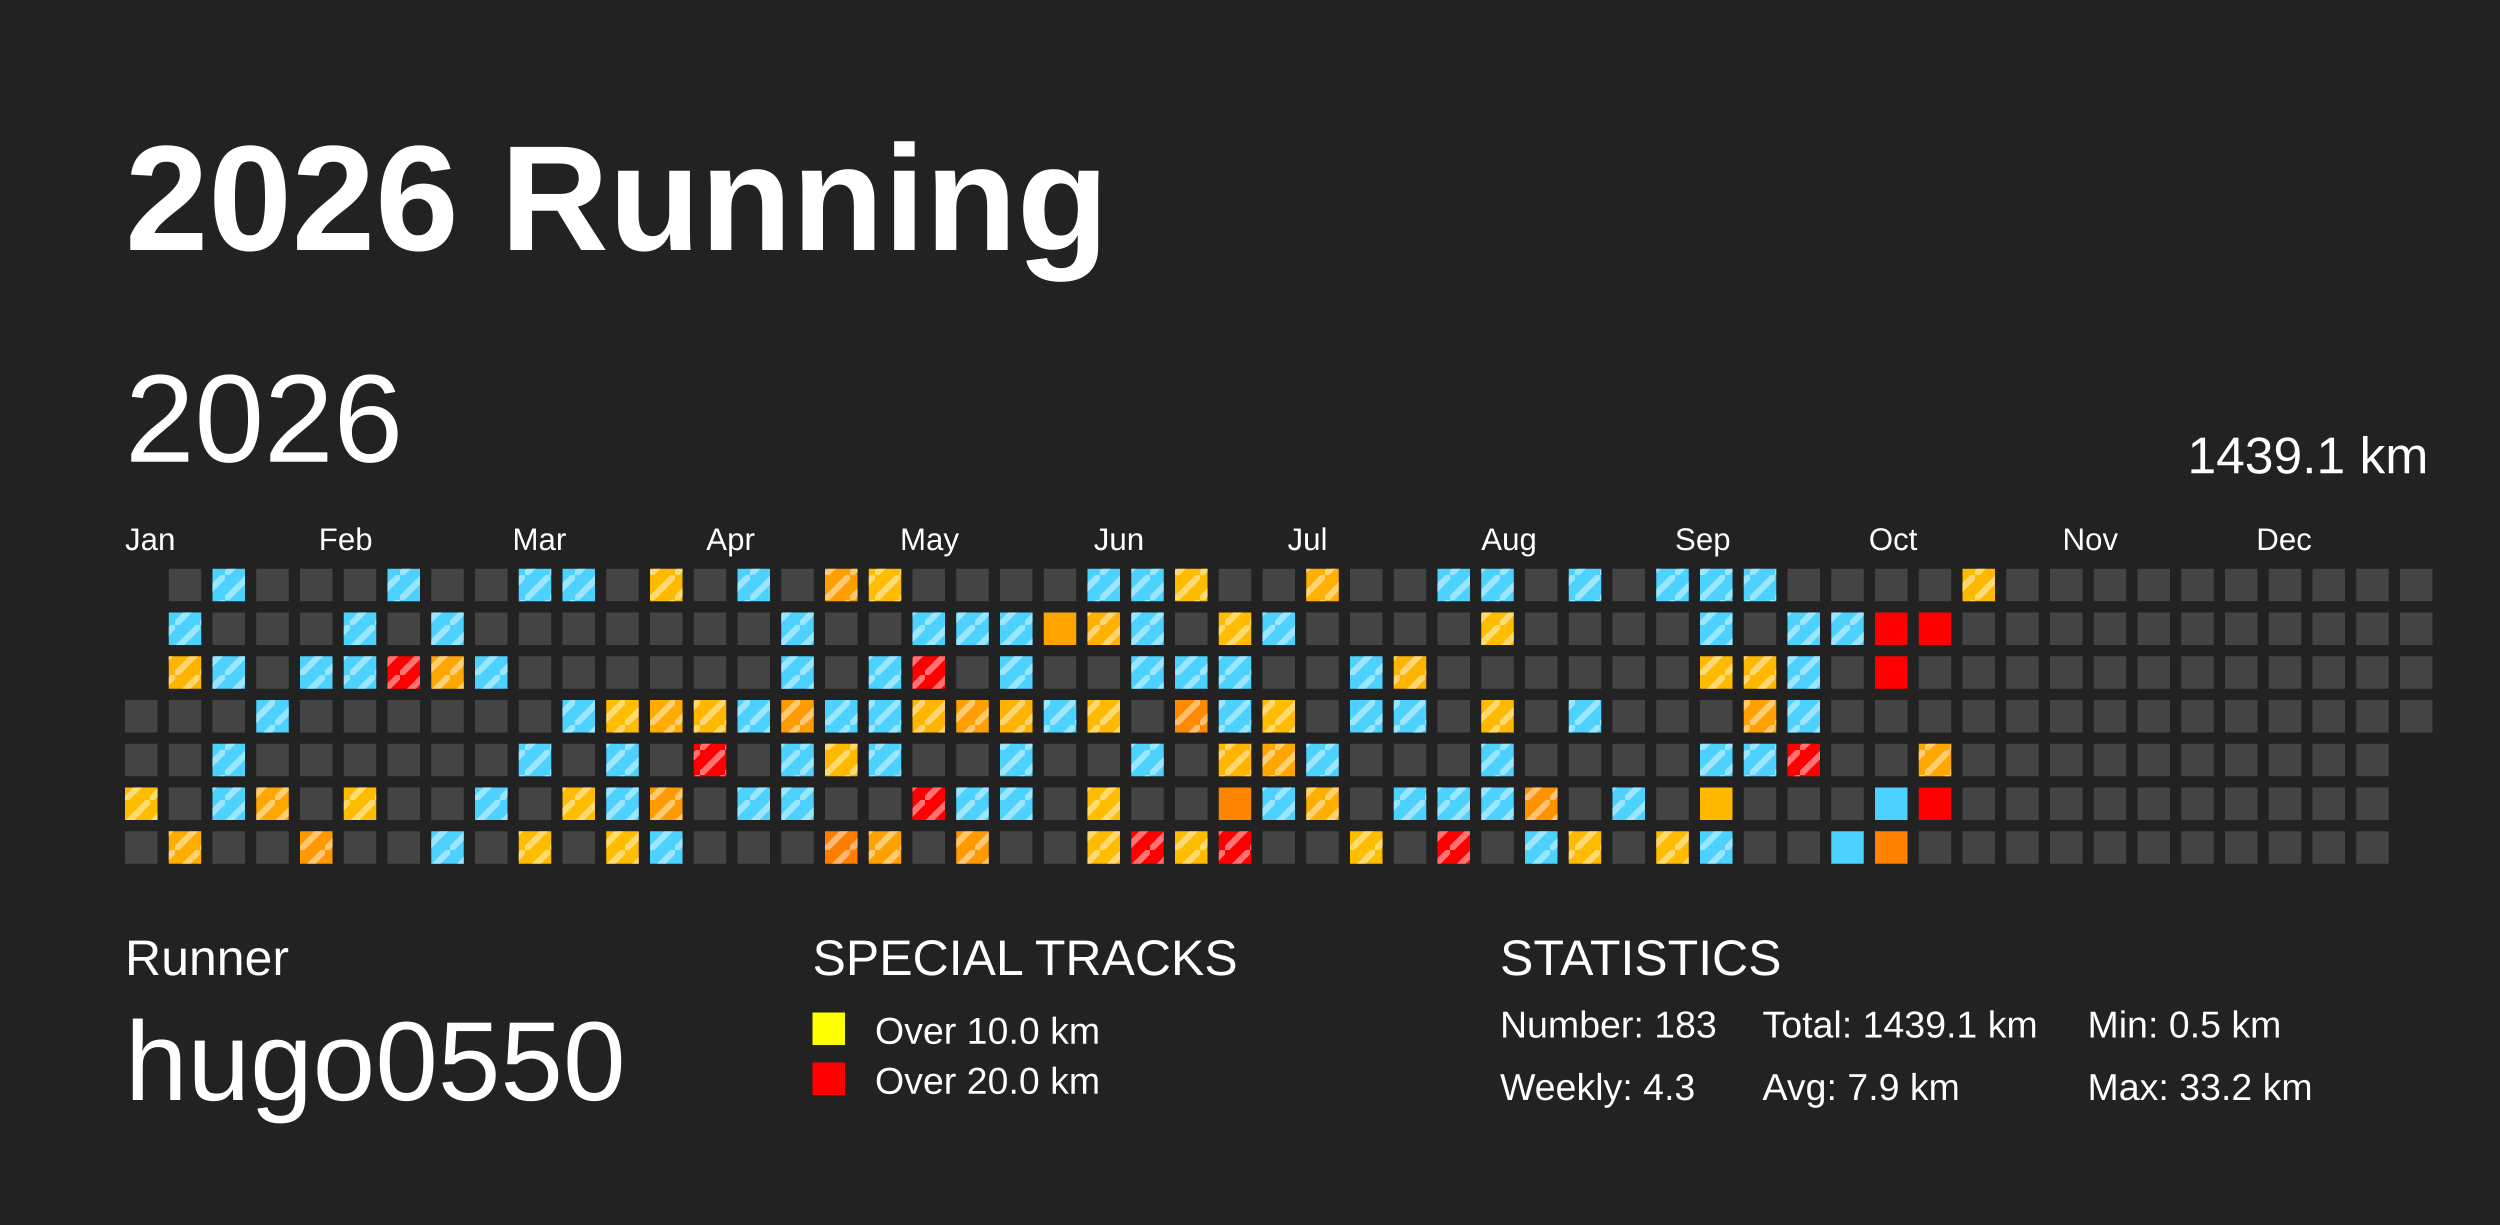
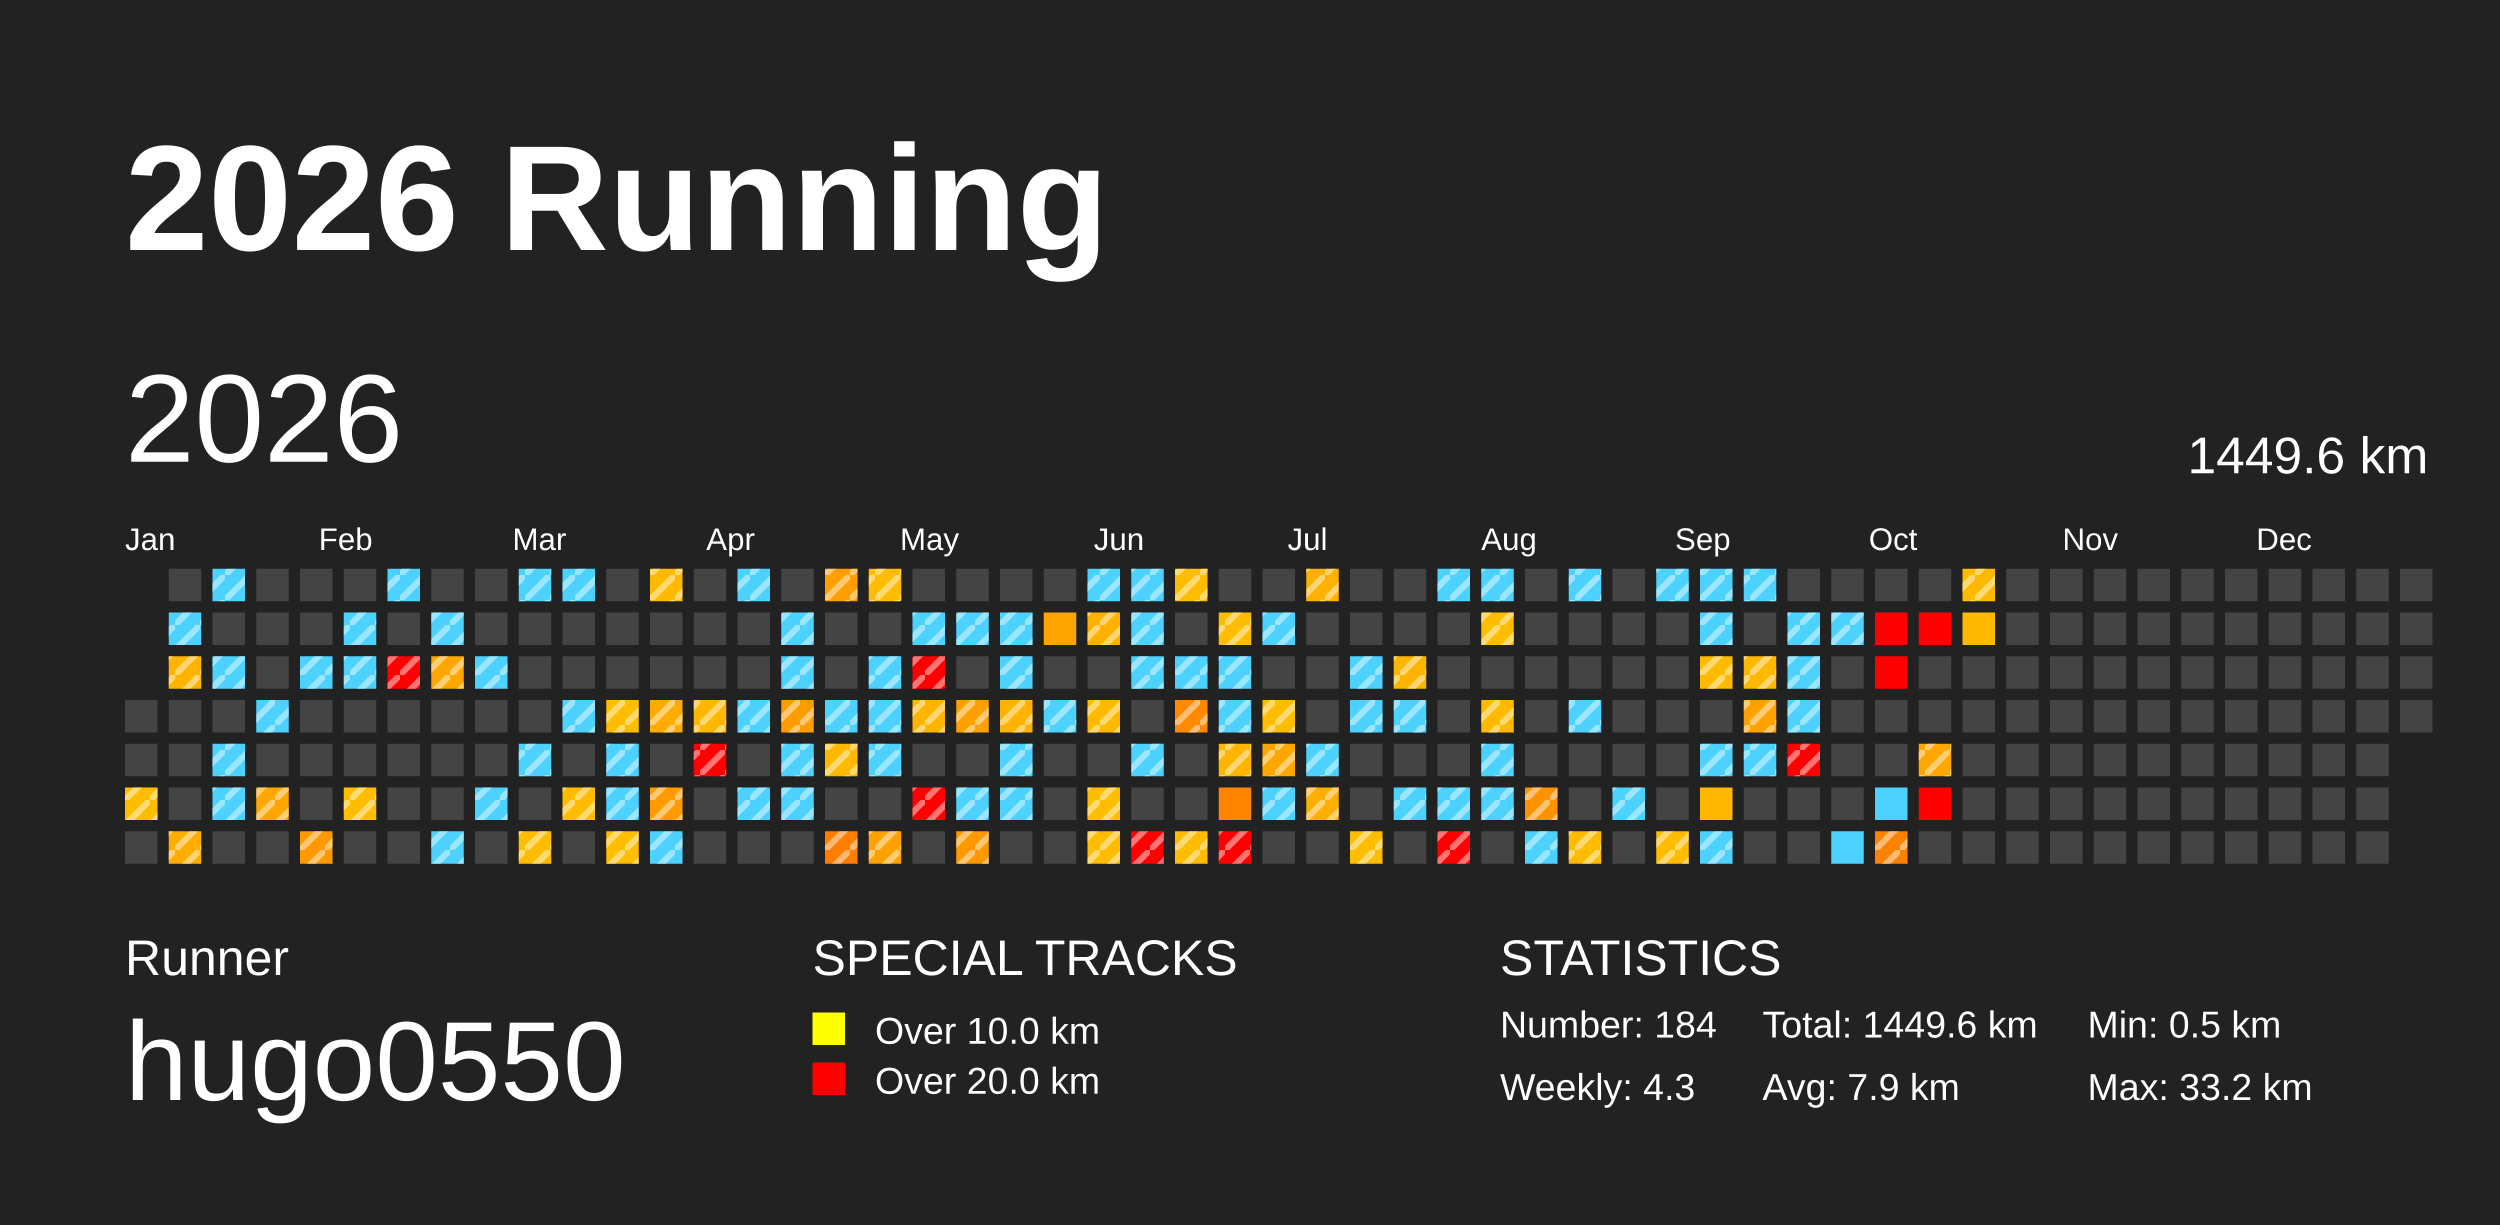
<svg xmlns="http://www.w3.org/2000/svg" baseProfile="full" height="98mm" version="1.1" viewBox="0,0,200,98" width="200mm">
  <defs>
    <pattern height="2" id="indoor-stripe" patternUnits="userSpaceOnUse" width="2">
      <line stroke="white" stroke-opacity="0.45" stroke-width="0.5" x1="0" x2="2" y1="2" y2="0" />
    </pattern>
  </defs>
  <rect fill="#222222" height="98" width="200" x="0" y="0" />
  <text fill="#FFFFFF" style="font-size:12px; font-family:Arial; font-weight:bold;" x="10" y="20">2026 Running</text>
  <text fill="#FFFFFF" style="font-size:4px; font-family:Arial" x="10" y="78">Runner</text>
  <text fill="#FFFFFF" style="font-size:9px; font-family:Arial" x="10" y="88">hugo0550</text>
  <text fill="#FFFFFF" style="font-size:4px; font-family:Arial" x="65" y="78">SPECIAL TRACKS</text>
  <rect fill="yellow" height="2.6" width="2.6" x="65" y="81" />
  <text fill="#FFFFFF" style="font-size:3px; font-family:Arial" x="70" y="83.5">Over 10.0 km</text>
  <rect fill="red" height="2.6" width="2.6" x="65" y="85" />
  <text fill="#FFFFFF" style="font-size:3px; font-family:Arial" x="70" y="87.5">Over 20.0 km</text>
  <text fill="#FFFFFF" style="font-size:4px; font-family:Arial" x="120" y="78">STATISTICS</text>
-   <text fill="#FFFFFF" style="font-size:3px; font-family:Arial" x="120" y="83">Number: 183</text>
+   <text fill="#FFFFFF" style="font-size:3px; font-family:Arial" x="120" y="83">Number: 184</text>
  <text fill="#FFFFFF" style="font-size:3px; font-family:Arial" x="120" y="88">Weekly: 4.3</text>
-   <text fill="#FFFFFF" style="font-size:3px; font-family:Arial" x="141" y="83">Total: 1439.1 km</text>
+   <text fill="#FFFFFF" style="font-size:3px; font-family:Arial" x="141" y="83">Total: 1449.6 km</text>
  <text fill="#FFFFFF" style="font-size:3px; font-family:Arial" x="141" y="88">Avg: 7.9 km</text>
  <text fill="#FFFFFF" style="font-size:3px; font-family:Arial" x="167" y="83">Min: 0.5 km</text>
  <text fill="#FFFFFF" style="font-size:3px; font-family:Arial" x="167" y="88">Max: 33.2 km</text>
  <text dominant-baseline="hanging" fill="#FFFFFF" style="font-size:10.0px; font-family:Arial;" x="10" y="30">2026</text>
-   <text dominant-baseline="hanging" fill="#FFFFFF" style="font-size:4.125px; font-family:Arial;" x="175" y="35">1439.1 km</text>
+   <text dominant-baseline="hanging" fill="#FFFFFF" style="font-size:4.125px; font-family:Arial;" x="175" y="35">1449.6 km</text>
  <text fill="#FFFFFF" style="font-size:2.5px; font-family:Arial" x="10.0" y="44">Jan</text>
  <text fill="#FFFFFF" style="font-size:2.5px; font-family:Arial" x="25.5" y="44">Feb</text>
  <text fill="#FFFFFF" style="font-size:2.5px; font-family:Arial" x="41.0" y="44">Mar</text>
  <text fill="#FFFFFF" style="font-size:2.5px; font-family:Arial" x="56.5" y="44">Apr</text>
  <text fill="#FFFFFF" style="font-size:2.5px; font-family:Arial" x="72.0" y="44">May</text>
  <text fill="#FFFFFF" style="font-size:2.5px; font-family:Arial" x="87.5" y="44">Jun</text>
  <text fill="#FFFFFF" style="font-size:2.5px; font-family:Arial" x="103.0" y="44">Jul</text>
  <text fill="#FFFFFF" style="font-size:2.5px; font-family:Arial" x="118.5" y="44">Aug</text>
  <text fill="#FFFFFF" style="font-size:2.5px; font-family:Arial" x="134.0" y="44">Sep</text>
  <text fill="#FFFFFF" style="font-size:2.5px; font-family:Arial" x="149.5" y="44">Oct</text>
  <text fill="#FFFFFF" style="font-size:2.5px; font-family:Arial" x="165.0" y="44">Nov</text>
  <text fill="#FFFFFF" style="font-size:2.5px; font-family:Arial" x="180.5" y="44">Dec</text>
  <rect fill="#444444" height="2.6" width="2.6" x="10.0" y="56.0" />
  <rect fill="#444444" height="2.6" width="2.6" x="10.0" y="59.5" />
  <rect fill="#ffbd00" height="2.6" width="2.6" x="10.0" y="63.0" />
  <rect fill="url(#indoor-stripe)" height="2.6" style="pointer-events: none;" width="2.6" x="10.0" y="63.0" />
  <rect fill="#444444" height="2.6" width="2.6" x="10.0" y="66.5" />
  <rect fill="#444444" height="2.6" width="2.6" x="13.5" y="45.5" />
  <rect fill="#4dd2ff" height="2.6" width="2.6" x="13.5" y="49.0" />
  <rect fill="url(#indoor-stripe)" height="2.6" style="pointer-events: none;" width="2.6" x="13.5" y="49.0" />
  <rect fill="#ffb400" height="2.6" width="2.6" x="13.5" y="52.5" />
  <rect fill="url(#indoor-stripe)" height="2.6" style="pointer-events: none;" width="2.6" x="13.5" y="52.5" />
  <rect fill="#444444" height="2.6" width="2.6" x="13.5" y="56.0" />
  <rect fill="#444444" height="2.6" width="2.6" x="13.5" y="59.5" />
  <rect fill="#444444" height="2.6" width="2.6" x="13.5" y="63.0" />
  <rect fill="#ffae00" height="2.6" width="2.6" x="13.5" y="66.5" />
  <rect fill="url(#indoor-stripe)" height="2.6" style="pointer-events: none;" width="2.6" x="13.5" y="66.5" />
  <rect fill="#4dd2ff" height="2.6" width="2.6" x="17.0" y="45.5" />
  <rect fill="url(#indoor-stripe)" height="2.6" style="pointer-events: none;" width="2.6" x="17.0" y="45.5" />
  <rect fill="#444444" height="2.6" width="2.6" x="17.0" y="49.0" />
  <rect fill="#4dd2ff" height="2.6" width="2.6" x="17.0" y="52.5" />
  <rect fill="url(#indoor-stripe)" height="2.6" style="pointer-events: none;" width="2.6" x="17.0" y="52.5" />
  <rect fill="#444444" height="2.6" width="2.6" x="17.0" y="56.0" />
  <rect fill="#4dd2ff" height="2.6" width="2.6" x="17.0" y="59.5" />
  <rect fill="url(#indoor-stripe)" height="2.6" style="pointer-events: none;" width="2.6" x="17.0" y="59.5" />
  <rect fill="#4dd2ff" height="2.6" width="2.6" x="17.0" y="63.0" />
  <rect fill="url(#indoor-stripe)" height="2.6" style="pointer-events: none;" width="2.6" x="17.0" y="63.0" />
  <rect fill="#444444" height="2.6" width="2.6" x="17.0" y="66.5" />
  <rect fill="#444444" height="2.6" width="2.6" x="20.5" y="45.5" />
  <rect fill="#444444" height="2.6" width="2.6" x="20.5" y="49.0" />
  <rect fill="#444444" height="2.6" width="2.6" x="20.5" y="52.5" />
  <rect fill="#4dd2ff" height="2.6" width="2.6" x="20.5" y="56.0" />
  <rect fill="url(#indoor-stripe)" height="2.6" style="pointer-events: none;" width="2.6" x="20.5" y="56.0" />
  <rect fill="#444444" height="2.6" width="2.6" x="20.5" y="59.5" />
  <rect fill="#ffa700" height="2.6" width="2.6" x="20.5" y="63.0" />
  <rect fill="url(#indoor-stripe)" height="2.6" style="pointer-events: none;" width="2.6" x="20.5" y="63.0" />
  <rect fill="#444444" height="2.6" width="2.6" x="20.5" y="66.5" />
  <rect fill="#444444" height="2.6" width="2.6" x="24.0" y="45.5" />
  <rect fill="#444444" height="2.6" width="2.6" x="24.0" y="49.0" />
  <rect fill="#4dd2ff" height="2.6" width="2.6" x="24.0" y="52.5" />
  <rect fill="url(#indoor-stripe)" height="2.6" style="pointer-events: none;" width="2.6" x="24.0" y="52.5" />
  <rect fill="#444444" height="2.6" width="2.6" x="24.0" y="56.0" />
  <rect fill="#444444" height="2.6" width="2.6" x="24.0" y="59.5" />
  <rect fill="#444444" height="2.6" width="2.6" x="24.0" y="63.0" />
  <rect fill="#ff9900" height="2.6" width="2.6" x="24.0" y="66.5" />
  <rect fill="url(#indoor-stripe)" height="2.6" style="pointer-events: none;" width="2.6" x="24.0" y="66.5" />
  <rect fill="#444444" height="2.6" width="2.6" x="27.5" y="45.5" />
  <rect fill="#4dd2ff" height="2.6" width="2.6" x="27.5" y="49.0" />
  <rect fill="url(#indoor-stripe)" height="2.6" style="pointer-events: none;" width="2.6" x="27.5" y="49.0" />
  <rect fill="#4dd2ff" height="2.6" width="2.6" x="27.5" y="52.5" />
  <rect fill="url(#indoor-stripe)" height="2.6" style="pointer-events: none;" width="2.6" x="27.5" y="52.5" />
  <rect fill="#444444" height="2.6" width="2.6" x="27.5" y="56.0" />
  <rect fill="#444444" height="2.6" width="2.6" x="27.5" y="59.5" />
  <rect fill="#ffbd00" height="2.6" width="2.6" x="27.5" y="63.0" />
  <rect fill="url(#indoor-stripe)" height="2.6" style="pointer-events: none;" width="2.6" x="27.5" y="63.0" />
  <rect fill="#444444" height="2.6" width="2.6" x="27.5" y="66.5" />
  <rect fill="#4dd2ff" height="2.6" width="2.6" x="31.0" y="45.5" />
  <rect fill="url(#indoor-stripe)" height="2.6" style="pointer-events: none;" width="2.6" x="31.0" y="45.5" />
  <rect fill="#444444" height="2.6" width="2.6" x="31.0" y="49.0" />
  <rect fill="red" height="2.6" width="2.6" x="31.0" y="52.5" />
  <rect fill="url(#indoor-stripe)" height="2.6" style="pointer-events: none;" width="2.6" x="31.0" y="52.5" />
  <rect fill="#444444" height="2.6" width="2.6" x="31.0" y="56.0" />
  <rect fill="#444444" height="2.6" width="2.6" x="31.0" y="59.5" />
  <rect fill="#444444" height="2.6" width="2.6" x="31.0" y="63.0" />
  <rect fill="#444444" height="2.6" width="2.6" x="31.0" y="66.5" />
  <rect fill="#444444" height="2.6" width="2.6" x="34.5" y="45.5" />
  <rect fill="#4dd2ff" height="2.6" width="2.6" x="34.5" y="49.0" />
  <rect fill="url(#indoor-stripe)" height="2.6" style="pointer-events: none;" width="2.6" x="34.5" y="49.0" />
  <rect fill="#ffa700" height="2.6" width="2.6" x="34.5" y="52.5" />
  <rect fill="url(#indoor-stripe)" height="2.6" style="pointer-events: none;" width="2.6" x="34.5" y="52.5" />
  <rect fill="#444444" height="2.6" width="2.6" x="34.5" y="56.0" />
  <rect fill="#444444" height="2.6" width="2.6" x="34.5" y="59.5" />
  <rect fill="#444444" height="2.6" width="2.6" x="34.5" y="63.0" />
  <rect fill="#4dd2ff" height="2.6" width="2.6" x="34.5" y="66.5" />
  <rect fill="url(#indoor-stripe)" height="2.6" style="pointer-events: none;" width="2.6" x="34.5" y="66.5" />
  <rect fill="#444444" height="2.6" width="2.6" x="38.0" y="45.5" />
  <rect fill="#444444" height="2.6" width="2.6" x="38.0" y="49.0" />
  <rect fill="#4dd2ff" height="2.6" width="2.6" x="38.0" y="52.5" />
  <rect fill="url(#indoor-stripe)" height="2.6" style="pointer-events: none;" width="2.6" x="38.0" y="52.5" />
  <rect fill="#444444" height="2.6" width="2.6" x="38.0" y="56.0" />
  <rect fill="#444444" height="2.6" width="2.6" x="38.0" y="59.5" />
  <rect fill="#4dd2ff" height="2.6" width="2.6" x="38.0" y="63.0" />
  <rect fill="url(#indoor-stripe)" height="2.6" style="pointer-events: none;" width="2.6" x="38.0" y="63.0" />
  <rect fill="#444444" height="2.6" width="2.6" x="38.0" y="66.5" />
  <rect fill="#4dd2ff" height="2.6" width="2.6" x="41.5" y="45.5" />
  <rect fill="url(#indoor-stripe)" height="2.6" style="pointer-events: none;" width="2.6" x="41.5" y="45.5" />
  <rect fill="#444444" height="2.6" width="2.6" x="41.5" y="49.0" />
  <rect fill="#444444" height="2.6" width="2.6" x="41.5" y="52.5" />
  <rect fill="#444444" height="2.6" width="2.6" x="41.5" y="56.0" />
  <rect fill="#4dd2ff" height="2.6" width="2.6" x="41.5" y="59.5" />
  <rect fill="url(#indoor-stripe)" height="2.6" style="pointer-events: none;" width="2.6" x="41.5" y="59.5" />
  <rect fill="#444444" height="2.6" width="2.6" x="41.5" y="63.0" />
  <rect fill="#ffbd00" height="2.6" width="2.6" x="41.5" y="66.5" />
  <rect fill="url(#indoor-stripe)" height="2.6" style="pointer-events: none;" width="2.6" x="41.5" y="66.5" />
  <rect fill="#4dd2ff" height="2.6" width="2.6" x="45.0" y="45.5" />
  <rect fill="url(#indoor-stripe)" height="2.6" style="pointer-events: none;" width="2.6" x="45.0" y="45.5" />
  <rect fill="#444444" height="2.6" width="2.6" x="45.0" y="49.0" />
  <rect fill="#444444" height="2.6" width="2.6" x="45.0" y="52.5" />
  <rect fill="#4dd2ff" height="2.6" width="2.6" x="45.0" y="56.0" />
  <rect fill="url(#indoor-stripe)" height="2.6" style="pointer-events: none;" width="2.6" x="45.0" y="56.0" />
  <rect fill="#444444" height="2.6" width="2.6" x="45.0" y="59.5" />
  <rect fill="#ffbc00" height="2.6" width="2.6" x="45.0" y="63.0" />
  <rect fill="url(#indoor-stripe)" height="2.6" style="pointer-events: none;" width="2.6" x="45.0" y="63.0" />
  <rect fill="#444444" height="2.6" width="2.6" x="45.0" y="66.5" />
  <rect fill="#444444" height="2.6" width="2.6" x="48.5" y="45.5" />
  <rect fill="#444444" height="2.6" width="2.6" x="48.5" y="49.0" />
  <rect fill="#444444" height="2.6" width="2.6" x="48.5" y="52.5" />
  <rect fill="#ffbd00" height="2.6" width="2.6" x="48.5" y="56.0" />
  <rect fill="url(#indoor-stripe)" height="2.6" style="pointer-events: none;" width="2.6" x="48.5" y="56.0" />
  <rect fill="#4dd2ff" height="2.6" width="2.6" x="48.5" y="59.5" />
  <rect fill="url(#indoor-stripe)" height="2.6" style="pointer-events: none;" width="2.6" x="48.5" y="59.5" />
  <rect fill="#4dd2ff" height="2.6" width="2.6" x="48.5" y="63.0" />
  <rect fill="url(#indoor-stripe)" height="2.6" style="pointer-events: none;" width="2.6" x="48.5" y="63.0" />
  <rect fill="#ffbd00" height="2.6" width="2.6" x="48.5" y="66.5" />
  <rect fill="url(#indoor-stripe)" height="2.6" style="pointer-events: none;" width="2.6" x="48.5" y="66.5" />
  <rect fill="#ffba00" height="2.6" width="2.6" x="52.0" y="45.5" />
  <rect fill="url(#indoor-stripe)" height="2.6" style="pointer-events: none;" width="2.6" x="52.0" y="45.5" />
  <rect fill="#444444" height="2.6" width="2.6" x="52.0" y="49.0" />
  <rect fill="#444444" height="2.6" width="2.6" x="52.0" y="52.5" />
  <rect fill="#ffab00" height="2.6" width="2.6" x="52.0" y="56.0" />
  <rect fill="url(#indoor-stripe)" height="2.6" style="pointer-events: none;" width="2.6" x="52.0" y="56.0" />
  <rect fill="#444444" height="2.6" width="2.6" x="52.0" y="59.5" />
  <rect fill="#ff9b00" height="2.6" width="2.6" x="52.0" y="63.0" />
  <rect fill="url(#indoor-stripe)" height="2.6" style="pointer-events: none;" width="2.6" x="52.0" y="63.0" />
  <rect fill="#4dd2ff" height="2.6" width="2.6" x="52.0" y="66.5" />
  <rect fill="url(#indoor-stripe)" height="2.6" style="pointer-events: none;" width="2.6" x="52.0" y="66.5" />
  <rect fill="#444444" height="2.6" width="2.6" x="55.5" y="45.5" />
  <rect fill="#444444" height="2.6" width="2.6" x="55.5" y="49.0" />
  <rect fill="#444444" height="2.6" width="2.6" x="55.5" y="52.5" />
  <rect fill="#ffb700" height="2.6" width="2.6" x="55.5" y="56.0" />
  <rect fill="url(#indoor-stripe)" height="2.6" style="pointer-events: none;" width="2.6" x="55.5" y="56.0" />
  <rect fill="red" height="2.6" width="2.6" x="55.5" y="59.5" />
  <rect fill="url(#indoor-stripe)" height="2.6" style="pointer-events: none;" width="2.6" x="55.5" y="59.5" />
  <rect fill="#444444" height="2.6" width="2.6" x="55.5" y="63.0" />
  <rect fill="#444444" height="2.6" width="2.6" x="55.5" y="66.5" />
  <rect fill="#4dd2ff" height="2.6" width="2.6" x="59.0" y="45.5" />
  <rect fill="url(#indoor-stripe)" height="2.6" style="pointer-events: none;" width="2.6" x="59.0" y="45.5" />
  <rect fill="#444444" height="2.6" width="2.6" x="59.0" y="49.0" />
  <rect fill="#444444" height="2.6" width="2.6" x="59.0" y="52.5" />
  <rect fill="#4dd2ff" height="2.6" width="2.6" x="59.0" y="56.0" />
  <rect fill="url(#indoor-stripe)" height="2.6" style="pointer-events: none;" width="2.6" x="59.0" y="56.0" />
  <rect fill="#444444" height="2.6" width="2.6" x="59.0" y="59.5" />
  <rect fill="#4dd2ff" height="2.6" width="2.6" x="59.0" y="63.0" />
  <rect fill="url(#indoor-stripe)" height="2.6" style="pointer-events: none;" width="2.6" x="59.0" y="63.0" />
  <rect fill="#444444" height="2.6" width="2.6" x="59.0" y="66.5" />
  <rect fill="#444444" height="2.6" width="2.6" x="62.5" y="45.5" />
  <rect fill="#4dd2ff" height="2.6" width="2.6" x="62.5" y="49.0" />
  <rect fill="url(#indoor-stripe)" height="2.6" style="pointer-events: none;" width="2.6" x="62.5" y="49.0" />
  <rect fill="#4dd2ff" height="2.6" width="2.6" x="62.5" y="52.5" />
  <rect fill="url(#indoor-stripe)" height="2.6" style="pointer-events: none;" width="2.6" x="62.5" y="52.5" />
  <rect fill="#ff9d00" height="2.6" width="2.6" x="62.5" y="56.0" />
  <rect fill="url(#indoor-stripe)" height="2.6" style="pointer-events: none;" width="2.6" x="62.5" y="56.0" />
  <rect fill="#4dd2ff" height="2.6" width="2.6" x="62.5" y="59.5" />
  <rect fill="url(#indoor-stripe)" height="2.6" style="pointer-events: none;" width="2.6" x="62.5" y="59.5" />
  <rect fill="#4dd2ff" height="2.6" width="2.6" x="62.5" y="63.0" />
  <rect fill="url(#indoor-stripe)" height="2.6" style="pointer-events: none;" width="2.6" x="62.5" y="63.0" />
  <rect fill="#444444" height="2.6" width="2.6" x="62.5" y="66.5" />
  <rect fill="#ff9e00" height="2.6" width="2.6" x="66.0" y="45.5" />
  <rect fill="url(#indoor-stripe)" height="2.6" style="pointer-events: none;" width="2.6" x="66.0" y="45.5" />
  <rect fill="#444444" height="2.6" width="2.6" x="66.0" y="49.0" />
  <rect fill="#444444" height="2.6" width="2.6" x="66.0" y="52.5" />
  <rect fill="#4dd2ff" height="2.6" width="2.6" x="66.0" y="56.0" />
  <rect fill="url(#indoor-stripe)" height="2.6" style="pointer-events: none;" width="2.6" x="66.0" y="56.0" />
  <rect fill="#ffba00" height="2.6" width="2.6" x="66.0" y="59.5" />
  <rect fill="url(#indoor-stripe)" height="2.6" style="pointer-events: none;" width="2.6" x="66.0" y="59.5" />
  <rect fill="#444444" height="2.6" width="2.6" x="66.0" y="63.0" />
  <rect fill="#ff7d00" height="2.6" width="2.6" x="66.0" y="66.5" />
  <rect fill="url(#indoor-stripe)" height="2.6" style="pointer-events: none;" width="2.6" x="66.0" y="66.5" />
  <rect fill="#ffbc00" height="2.6" width="2.6" x="69.5" y="45.5" />
  <rect fill="url(#indoor-stripe)" height="2.6" style="pointer-events: none;" width="2.6" x="69.5" y="45.5" />
  <rect fill="#444444" height="2.6" width="2.6" x="69.5" y="49.0" />
  <rect fill="#4dd2ff" height="2.6" width="2.6" x="69.5" y="52.5" />
  <rect fill="url(#indoor-stripe)" height="2.6" style="pointer-events: none;" width="2.6" x="69.5" y="52.5" />
  <rect fill="#4dd2ff" height="2.6" width="2.6" x="69.5" y="56.0" />
  <rect fill="url(#indoor-stripe)" height="2.6" style="pointer-events: none;" width="2.6" x="69.5" y="56.0" />
  <rect fill="#4dd2ff" height="2.6" width="2.6" x="69.5" y="59.5" />
  <rect fill="url(#indoor-stripe)" height="2.6" style="pointer-events: none;" width="2.6" x="69.5" y="59.5" />
  <rect fill="#444444" height="2.6" width="2.6" x="69.5" y="63.0" />
  <rect fill="#ffa100" height="2.6" width="2.6" x="69.5" y="66.5" />
  <rect fill="url(#indoor-stripe)" height="2.6" style="pointer-events: none;" width="2.6" x="69.5" y="66.5" />
  <rect fill="#444444" height="2.6" width="2.6" x="73.0" y="45.5" />
  <rect fill="#4dd2ff" height="2.6" width="2.6" x="73.0" y="49.0" />
  <rect fill="url(#indoor-stripe)" height="2.6" style="pointer-events: none;" width="2.6" x="73.0" y="49.0" />
  <rect fill="red" height="2.6" width="2.6" x="73.0" y="52.5" />
  <rect fill="url(#indoor-stripe)" height="2.6" style="pointer-events: none;" width="2.6" x="73.0" y="52.5" />
  <rect fill="#ffb500" height="2.6" width="2.6" x="73.0" y="56.0" />
  <rect fill="url(#indoor-stripe)" height="2.6" style="pointer-events: none;" width="2.6" x="73.0" y="56.0" />
  <rect fill="#444444" height="2.6" width="2.6" x="73.0" y="59.5" />
  <rect fill="red" height="2.6" width="2.6" x="73.0" y="63.0" />
  <rect fill="url(#indoor-stripe)" height="2.6" style="pointer-events: none;" width="2.6" x="73.0" y="63.0" />
  <rect fill="#444444" height="2.6" width="2.6" x="73.0" y="66.5" />
  <rect fill="#444444" height="2.6" width="2.6" x="76.5" y="45.5" />
  <rect fill="#4dd2ff" height="2.6" width="2.6" x="76.5" y="49.0" />
  <rect fill="url(#indoor-stripe)" height="2.6" style="pointer-events: none;" width="2.6" x="76.5" y="49.0" />
  <rect fill="#444444" height="2.6" width="2.6" x="76.5" y="52.5" />
  <rect fill="#ff9f00" height="2.6" width="2.6" x="76.5" y="56.0" />
  <rect fill="url(#indoor-stripe)" height="2.6" style="pointer-events: none;" width="2.6" x="76.5" y="56.0" />
  <rect fill="#444444" height="2.6" width="2.6" x="76.5" y="59.5" />
  <rect fill="#4dd2ff" height="2.6" width="2.6" x="76.5" y="63.0" />
  <rect fill="url(#indoor-stripe)" height="2.6" style="pointer-events: none;" width="2.6" x="76.5" y="63.0" />
  <rect fill="#ff9900" height="2.6" width="2.6" x="76.5" y="66.5" />
  <rect fill="url(#indoor-stripe)" height="2.6" style="pointer-events: none;" width="2.6" x="76.5" y="66.5" />
  <rect fill="#444444" height="2.6" width="2.6" x="80.0" y="45.5" />
  <rect fill="#4dd2ff" height="2.6" width="2.6" x="80.0" y="49.0" />
  <rect fill="url(#indoor-stripe)" height="2.6" style="pointer-events: none;" width="2.6" x="80.0" y="49.0" />
  <rect fill="#4dd2ff" height="2.6" width="2.6" x="80.0" y="52.5" />
  <rect fill="url(#indoor-stripe)" height="2.6" style="pointer-events: none;" width="2.6" x="80.0" y="52.5" />
  <rect fill="#ffb200" height="2.6" width="2.6" x="80.0" y="56.0" />
  <rect fill="url(#indoor-stripe)" height="2.6" style="pointer-events: none;" width="2.6" x="80.0" y="56.0" />
  <rect fill="#4dd2ff" height="2.6" width="2.6" x="80.0" y="59.5" />
  <rect fill="url(#indoor-stripe)" height="2.6" style="pointer-events: none;" width="2.6" x="80.0" y="59.5" />
  <rect fill="#4dd2ff" height="2.6" width="2.6" x="80.0" y="63.0" />
  <rect fill="url(#indoor-stripe)" height="2.6" style="pointer-events: none;" width="2.6" x="80.0" y="63.0" />
  <rect fill="#444444" height="2.6" width="2.6" x="80.0" y="66.5" />
  <rect fill="#444444" height="2.6" width="2.6" x="83.5" y="45.5" />
  <rect fill="#ffa500" height="2.6" width="2.6" x="83.5" y="49.0" />
  <rect fill="#444444" height="2.6" width="2.6" x="83.5" y="52.5" />
  <rect fill="#4dd2ff" height="2.6" width="2.6" x="83.5" y="56.0" />
  <rect fill="url(#indoor-stripe)" height="2.6" style="pointer-events: none;" width="2.6" x="83.5" y="56.0" />
  <rect fill="#444444" height="2.6" width="2.6" x="83.5" y="59.5" />
  <rect fill="#444444" height="2.6" width="2.6" x="83.5" y="63.0" />
  <rect fill="#444444" height="2.6" width="2.6" x="83.5" y="66.5" />
  <rect fill="#4dd2ff" height="2.6" width="2.6" x="87.0" y="45.5" />
  <rect fill="url(#indoor-stripe)" height="2.6" style="pointer-events: none;" width="2.6" x="87.0" y="45.5" />
  <rect fill="#ffb100" height="2.6" width="2.6" x="87.0" y="49.0" />
  <rect fill="url(#indoor-stripe)" height="2.6" style="pointer-events: none;" width="2.6" x="87.0" y="49.0" />
  <rect fill="#444444" height="2.6" width="2.6" x="87.0" y="52.5" />
  <rect fill="#ffba00" height="2.6" width="2.6" x="87.0" y="56.0" />
  <rect fill="url(#indoor-stripe)" height="2.6" style="pointer-events: none;" width="2.6" x="87.0" y="56.0" />
  <rect fill="#444444" height="2.6" width="2.6" x="87.0" y="59.5" />
  <rect fill="#ffbd00" height="2.6" width="2.6" x="87.0" y="63.0" />
  <rect fill="url(#indoor-stripe)" height="2.6" style="pointer-events: none;" width="2.6" x="87.0" y="63.0" />
  <rect fill="#ffbc00" height="2.6" width="2.6" x="87.0" y="66.5" />
  <rect fill="url(#indoor-stripe)" height="2.6" style="pointer-events: none;" width="2.6" x="87.0" y="66.5" />
  <rect fill="#4dd2ff" height="2.6" width="2.6" x="90.5" y="45.5" />
  <rect fill="url(#indoor-stripe)" height="2.6" style="pointer-events: none;" width="2.6" x="90.5" y="45.5" />
  <rect fill="#4dd2ff" height="2.6" width="2.6" x="90.5" y="49.0" />
  <rect fill="url(#indoor-stripe)" height="2.6" style="pointer-events: none;" width="2.6" x="90.5" y="49.0" />
  <rect fill="#4dd2ff" height="2.6" width="2.6" x="90.5" y="52.5" />
  <rect fill="url(#indoor-stripe)" height="2.6" style="pointer-events: none;" width="2.6" x="90.5" y="52.5" />
  <rect fill="#444444" height="2.6" width="2.6" x="90.5" y="56.0" />
  <rect fill="#4dd2ff" height="2.6" width="2.6" x="90.5" y="59.5" />
  <rect fill="url(#indoor-stripe)" height="2.6" style="pointer-events: none;" width="2.6" x="90.5" y="59.5" />
  <rect fill="#444444" height="2.6" width="2.6" x="90.5" y="63.0" />
  <rect fill="red" height="2.6" width="2.6" x="90.5" y="66.5" />
  <rect fill="url(#indoor-stripe)" height="2.6" style="pointer-events: none;" width="2.6" x="90.5" y="66.5" />
  <rect fill="#ffbd00" height="2.6" width="2.6" x="94.0" y="45.5" />
  <rect fill="url(#indoor-stripe)" height="2.6" style="pointer-events: none;" width="2.6" x="94.0" y="45.5" />
  <rect fill="#444444" height="2.6" width="2.6" x="94.0" y="49.0" />
  <rect fill="#4dd2ff" height="2.6" width="2.6" x="94.0" y="52.5" />
  <rect fill="url(#indoor-stripe)" height="2.6" style="pointer-events: none;" width="2.6" x="94.0" y="52.5" />
  <rect fill="#ff8900" height="2.6" width="2.6" x="94.0" y="56.0" />
  <rect fill="url(#indoor-stripe)" height="2.6" style="pointer-events: none;" width="2.6" x="94.0" y="56.0" />
  <rect fill="#444444" height="2.6" width="2.6" x="94.0" y="59.5" />
  <rect fill="#444444" height="2.6" width="2.6" x="94.0" y="63.0" />
  <rect fill="#ffbc00" height="2.6" width="2.6" x="94.0" y="66.5" />
  <rect fill="url(#indoor-stripe)" height="2.6" style="pointer-events: none;" width="2.6" x="94.0" y="66.5" />
  <rect fill="#444444" height="2.6" width="2.6" x="97.5" y="45.5" />
  <rect fill="#ffbc00" height="2.6" width="2.6" x="97.5" y="49.0" />
  <rect fill="url(#indoor-stripe)" height="2.6" style="pointer-events: none;" width="2.6" x="97.5" y="49.0" />
  <rect fill="#4dd2ff" height="2.6" width="2.6" x="97.5" y="52.5" />
  <rect fill="url(#indoor-stripe)" height="2.6" style="pointer-events: none;" width="2.6" x="97.5" y="52.5" />
  <rect fill="#4dd2ff" height="2.6" width="2.6" x="97.5" y="56.0" />
  <rect fill="url(#indoor-stripe)" height="2.6" style="pointer-events: none;" width="2.6" x="97.5" y="56.0" />
  <rect fill="#ffb500" height="2.6" width="2.6" x="97.5" y="59.5" />
  <rect fill="url(#indoor-stripe)" height="2.6" style="pointer-events: none;" width="2.6" x="97.5" y="59.5" />
  <rect fill="#ff8400" height="2.6" width="2.6" x="97.5" y="63.0" />
  <rect fill="red" height="2.6" width="2.6" x="97.5" y="66.5" />
  <rect fill="url(#indoor-stripe)" height="2.6" style="pointer-events: none;" width="2.6" x="97.5" y="66.5" />
  <rect fill="#444444" height="2.6" width="2.6" x="101.0" y="45.5" />
  <rect fill="#4dd2ff" height="2.6" width="2.6" x="101.0" y="49.0" />
  <rect fill="url(#indoor-stripe)" height="2.6" style="pointer-events: none;" width="2.6" x="101.0" y="49.0" />
  <rect fill="#444444" height="2.6" width="2.6" x="101.0" y="52.5" />
  <rect fill="#ffbc00" height="2.6" width="2.6" x="101.0" y="56.0" />
  <rect fill="url(#indoor-stripe)" height="2.6" style="pointer-events: none;" width="2.6" x="101.0" y="56.0" />
  <rect fill="#ffa700" height="2.6" width="2.6" x="101.0" y="59.5" />
  <rect fill="url(#indoor-stripe)" height="2.6" style="pointer-events: none;" width="2.6" x="101.0" y="59.5" />
  <rect fill="#4dd2ff" height="2.6" width="2.6" x="101.0" y="63.0" />
  <rect fill="url(#indoor-stripe)" height="2.6" style="pointer-events: none;" width="2.6" x="101.0" y="63.0" />
  <rect fill="#444444" height="2.6" width="2.6" x="101.0" y="66.5" />
  <rect fill="#ffb000" height="2.6" width="2.6" x="104.5" y="45.5" />
  <rect fill="url(#indoor-stripe)" height="2.6" style="pointer-events: none;" width="2.6" x="104.5" y="45.5" />
  <rect fill="#444444" height="2.6" width="2.6" x="104.5" y="49.0" />
  <rect fill="#444444" height="2.6" width="2.6" x="104.5" y="52.5" />
  <rect fill="#444444" height="2.6" width="2.6" x="104.5" y="56.0" />
  <rect fill="#4dd2ff" height="2.6" width="2.6" x="104.5" y="59.5" />
  <rect fill="url(#indoor-stripe)" height="2.6" style="pointer-events: none;" width="2.6" x="104.5" y="59.5" />
  <rect fill="#ffaf00" height="2.6" width="2.6" x="104.5" y="63.0" />
  <rect fill="url(#indoor-stripe)" height="2.6" style="pointer-events: none;" width="2.6" x="104.5" y="63.0" />
  <rect fill="#444444" height="2.6" width="2.6" x="104.5" y="66.5" />
  <rect fill="#444444" height="2.6" width="2.6" x="108.0" y="45.5" />
  <rect fill="#444444" height="2.6" width="2.6" x="108.0" y="49.0" />
  <rect fill="#4dd2ff" height="2.6" width="2.6" x="108.0" y="52.5" />
  <rect fill="url(#indoor-stripe)" height="2.6" style="pointer-events: none;" width="2.6" x="108.0" y="52.5" />
  <rect fill="#4dd2ff" height="2.6" width="2.6" x="108.0" y="56.0" />
  <rect fill="url(#indoor-stripe)" height="2.6" style="pointer-events: none;" width="2.6" x="108.0" y="56.0" />
  <rect fill="#444444" height="2.6" width="2.6" x="108.0" y="59.5" />
  <rect fill="#444444" height="2.6" width="2.6" x="108.0" y="63.0" />
  <rect fill="#ffbd00" height="2.6" width="2.6" x="108.0" y="66.5" />
  <rect fill="url(#indoor-stripe)" height="2.6" style="pointer-events: none;" width="2.6" x="108.0" y="66.5" />
  <rect fill="#444444" height="2.6" width="2.6" x="111.5" y="45.5" />
  <rect fill="#444444" height="2.6" width="2.6" x="111.5" y="49.0" />
  <rect fill="#ffb500" height="2.6" width="2.6" x="111.5" y="52.5" />
  <rect fill="url(#indoor-stripe)" height="2.6" style="pointer-events: none;" width="2.6" x="111.5" y="52.5" />
  <rect fill="#4dd2ff" height="2.6" width="2.6" x="111.5" y="56.0" />
  <rect fill="url(#indoor-stripe)" height="2.6" style="pointer-events: none;" width="2.6" x="111.5" y="56.0" />
  <rect fill="#444444" height="2.6" width="2.6" x="111.5" y="59.5" />
  <rect fill="#4dd2ff" height="2.6" width="2.6" x="111.5" y="63.0" />
  <rect fill="url(#indoor-stripe)" height="2.6" style="pointer-events: none;" width="2.6" x="111.5" y="63.0" />
  <rect fill="#444444" height="2.6" width="2.6" x="111.5" y="66.5" />
  <rect fill="#4dd2ff" height="2.6" width="2.6" x="115.0" y="45.5" />
  <rect fill="url(#indoor-stripe)" height="2.6" style="pointer-events: none;" width="2.6" x="115.0" y="45.5" />
  <rect fill="#444444" height="2.6" width="2.6" x="115.0" y="49.0" />
  <rect fill="#444444" height="2.6" width="2.6" x="115.0" y="52.5" />
  <rect fill="#444444" height="2.6" width="2.6" x="115.0" y="56.0" />
  <rect fill="#444444" height="2.6" width="2.6" x="115.0" y="59.5" />
  <rect fill="#4dd2ff" height="2.6" width="2.6" x="115.0" y="63.0" />
  <rect fill="url(#indoor-stripe)" height="2.6" style="pointer-events: none;" width="2.6" x="115.0" y="63.0" />
  <rect fill="red" height="2.6" width="2.6" x="115.0" y="66.5" />
  <rect fill="url(#indoor-stripe)" height="2.6" style="pointer-events: none;" width="2.6" x="115.0" y="66.5" />
  <rect fill="#4dd2ff" height="2.6" width="2.6" x="118.5" y="45.5" />
  <rect fill="url(#indoor-stripe)" height="2.6" style="pointer-events: none;" width="2.6" x="118.5" y="45.5" />
  <rect fill="#ffbd00" height="2.6" width="2.6" x="118.5" y="49.0" />
  <rect fill="url(#indoor-stripe)" height="2.6" style="pointer-events: none;" width="2.6" x="118.5" y="49.0" />
  <rect fill="#444444" height="2.6" width="2.6" x="118.5" y="52.5" />
  <rect fill="#ffba00" height="2.6" width="2.6" x="118.5" y="56.0" />
  <rect fill="url(#indoor-stripe)" height="2.6" style="pointer-events: none;" width="2.6" x="118.5" y="56.0" />
  <rect fill="#4dd2ff" height="2.6" width="2.6" x="118.5" y="59.5" />
  <rect fill="url(#indoor-stripe)" height="2.6" style="pointer-events: none;" width="2.6" x="118.5" y="59.5" />
  <rect fill="#4dd2ff" height="2.6" width="2.6" x="118.5" y="63.0" />
  <rect fill="url(#indoor-stripe)" height="2.6" style="pointer-events: none;" width="2.6" x="118.5" y="63.0" />
  <rect fill="#444444" height="2.6" width="2.6" x="118.5" y="66.5" />
  <rect fill="#444444" height="2.6" width="2.6" x="122.0" y="45.5" />
  <rect fill="#444444" height="2.6" width="2.6" x="122.0" y="49.0" />
  <rect fill="#444444" height="2.6" width="2.6" x="122.0" y="52.5" />
  <rect fill="#444444" height="2.6" width="2.6" x="122.0" y="56.0" />
  <rect fill="#444444" height="2.6" width="2.6" x="122.0" y="59.5" />
  <rect fill="#ff9200" height="2.6" width="2.6" x="122.0" y="63.0" />
  <rect fill="url(#indoor-stripe)" height="2.6" style="pointer-events: none;" width="2.6" x="122.0" y="63.0" />
  <rect fill="#4dd2ff" height="2.6" width="2.6" x="122.0" y="66.5" />
  <rect fill="url(#indoor-stripe)" height="2.6" style="pointer-events: none;" width="2.6" x="122.0" y="66.5" />
  <rect fill="#4dd2ff" height="2.6" width="2.6" x="125.5" y="45.5" />
  <rect fill="url(#indoor-stripe)" height="2.6" style="pointer-events: none;" width="2.6" x="125.5" y="45.5" />
  <rect fill="#444444" height="2.6" width="2.6" x="125.5" y="49.0" />
  <rect fill="#444444" height="2.6" width="2.6" x="125.5" y="52.5" />
  <rect fill="#4dd2ff" height="2.6" width="2.6" x="125.5" y="56.0" />
  <rect fill="url(#indoor-stripe)" height="2.6" style="pointer-events: none;" width="2.6" x="125.5" y="56.0" />
  <rect fill="#444444" height="2.6" width="2.6" x="125.5" y="59.5" />
  <rect fill="#444444" height="2.6" width="2.6" x="125.5" y="63.0" />
  <rect fill="#ffbb00" height="2.6" width="2.6" x="125.5" y="66.5" />
  <rect fill="url(#indoor-stripe)" height="2.6" style="pointer-events: none;" width="2.6" x="125.5" y="66.5" />
  <rect fill="#444444" height="2.6" width="2.6" x="129.0" y="45.5" />
  <rect fill="#444444" height="2.6" width="2.6" x="129.0" y="49.0" />
  <rect fill="#444444" height="2.6" width="2.6" x="129.0" y="52.5" />
  <rect fill="#444444" height="2.6" width="2.6" x="129.0" y="56.0" />
  <rect fill="#444444" height="2.6" width="2.6" x="129.0" y="59.5" />
  <rect fill="#4dd2ff" height="2.6" width="2.6" x="129.0" y="63.0" />
  <rect fill="url(#indoor-stripe)" height="2.6" style="pointer-events: none;" width="2.6" x="129.0" y="63.0" />
  <rect fill="#444444" height="2.6" width="2.6" x="129.0" y="66.5" />
  <rect fill="#4dd2ff" height="2.6" width="2.6" x="132.5" y="45.5" />
  <rect fill="url(#indoor-stripe)" height="2.6" style="pointer-events: none;" width="2.6" x="132.5" y="45.5" />
  <rect fill="#444444" height="2.6" width="2.6" x="132.5" y="49.0" />
  <rect fill="#444444" height="2.6" width="2.6" x="132.5" y="52.5" />
  <rect fill="#444444" height="2.6" width="2.6" x="132.5" y="56.0" />
  <rect fill="#444444" height="2.6" width="2.6" x="132.5" y="59.5" />
  <rect fill="#444444" height="2.6" width="2.6" x="132.5" y="63.0" />
  <rect fill="#ffbc00" height="2.6" width="2.6" x="132.5" y="66.5" />
  <rect fill="url(#indoor-stripe)" height="2.6" style="pointer-events: none;" width="2.6" x="132.5" y="66.5" />
  <rect fill="#4dd2ff" height="2.6" width="2.6" x="136.0" y="45.5" />
  <rect fill="url(#indoor-stripe)" height="2.6" style="pointer-events: none;" width="2.6" x="136.0" y="45.5" />
  <rect fill="#4dd2ff" height="2.6" width="2.6" x="136.0" y="49.0" />
  <rect fill="url(#indoor-stripe)" height="2.6" style="pointer-events: none;" width="2.6" x="136.0" y="49.0" />
  <rect fill="#ffbb00" height="2.6" width="2.6" x="136.0" y="52.5" />
  <rect fill="url(#indoor-stripe)" height="2.6" style="pointer-events: none;" width="2.6" x="136.0" y="52.5" />
  <rect fill="#444444" height="2.6" width="2.6" x="136.0" y="56.0" />
  <rect fill="#4dd2ff" height="2.6" width="2.6" x="136.0" y="59.5" />
  <rect fill="url(#indoor-stripe)" height="2.6" style="pointer-events: none;" width="2.6" x="136.0" y="59.5" />
  <rect fill="#ffb700" height="2.6" width="2.6" x="136.0" y="63.0" />
  <rect fill="#4dd2ff" height="2.6" width="2.6" x="136.0" y="66.5" />
  <rect fill="url(#indoor-stripe)" height="2.6" style="pointer-events: none;" width="2.6" x="136.0" y="66.5" />
  <rect fill="#4dd2ff" height="2.6" width="2.6" x="139.5" y="45.5" />
  <rect fill="url(#indoor-stripe)" height="2.6" style="pointer-events: none;" width="2.6" x="139.5" y="45.5" />
  <rect fill="#444444" height="2.6" width="2.6" x="139.5" y="49.0" />
  <rect fill="#ffb800" height="2.6" width="2.6" x="139.5" y="52.5" />
  <rect fill="url(#indoor-stripe)" height="2.6" style="pointer-events: none;" width="2.6" x="139.5" y="52.5" />
  <rect fill="#ffa100" height="2.6" width="2.6" x="139.5" y="56.0" />
  <rect fill="url(#indoor-stripe)" height="2.6" style="pointer-events: none;" width="2.6" x="139.5" y="56.0" />
  <rect fill="#4dd2ff" height="2.6" width="2.6" x="139.5" y="59.5" />
  <rect fill="url(#indoor-stripe)" height="2.6" style="pointer-events: none;" width="2.6" x="139.5" y="59.5" />
  <rect fill="#444444" height="2.6" width="2.6" x="139.5" y="63.0" />
  <rect fill="#444444" height="2.6" width="2.6" x="139.5" y="66.5" />
  <rect fill="#444444" height="2.6" width="2.6" x="143.0" y="45.5" />
  <rect fill="#4dd2ff" height="2.6" width="2.6" x="143.0" y="49.0" />
  <rect fill="url(#indoor-stripe)" height="2.6" style="pointer-events: none;" width="2.6" x="143.0" y="49.0" />
  <rect fill="#4dd2ff" height="2.6" width="2.6" x="143.0" y="52.5" />
  <rect fill="url(#indoor-stripe)" height="2.6" style="pointer-events: none;" width="2.6" x="143.0" y="52.5" />
  <rect fill="#4dd2ff" height="2.6" width="2.6" x="143.0" y="56.0" />
  <rect fill="url(#indoor-stripe)" height="2.6" style="pointer-events: none;" width="2.6" x="143.0" y="56.0" />
  <rect fill="red" height="2.6" width="2.6" x="143.0" y="59.5" />
  <rect fill="url(#indoor-stripe)" height="2.6" style="pointer-events: none;" width="2.6" x="143.0" y="59.5" />
  <rect fill="#444444" height="2.6" width="2.6" x="143.0" y="63.0" />
  <rect fill="#444444" height="2.6" width="2.6" x="143.0" y="66.5" />
  <rect fill="#444444" height="2.6" width="2.6" x="146.5" y="45.5" />
  <rect fill="#4dd2ff" height="2.6" width="2.6" x="146.5" y="49.0" />
  <rect fill="url(#indoor-stripe)" height="2.6" style="pointer-events: none;" width="2.6" x="146.5" y="49.0" />
  <rect fill="#444444" height="2.6" width="2.6" x="146.5" y="52.5" />
  <rect fill="#444444" height="2.6" width="2.6" x="146.5" y="56.0" />
  <rect fill="#444444" height="2.6" width="2.6" x="146.5" y="59.5" />
  <rect fill="#444444" height="2.6" width="2.6" x="146.5" y="63.0" />
  <rect fill="#4dd2ff" height="2.6" width="2.6" x="146.5" y="66.5" />
  <rect fill="#444444" height="2.6" width="2.6" x="150.0" y="45.5" />
  <rect fill="red" height="2.6" width="2.6" x="150.0" y="49.0" />
  <rect fill="red" height="2.6" width="2.6" x="150.0" y="52.5" />
  <rect fill="#444444" height="2.6" width="2.6" x="150.0" y="56.0" />
  <rect fill="#444444" height="2.6" width="2.6" x="150.0" y="59.5" />
  <rect fill="#4dd2ff" height="2.6" width="2.6" x="150.0" y="63.0" />
  <rect fill="#ff8100" height="2.6" width="2.6" x="150.0" y="66.5" />
+   <rect fill="url(#indoor-stripe)" height="2.6" style="pointer-events: none;" width="2.6" x="150.0" y="66.5" />
  <rect fill="#444444" height="2.6" width="2.6" x="153.5" y="45.5" />
  <rect fill="red" height="2.6" width="2.6" x="153.5" y="49.0" />
  <rect fill="#444444" height="2.6" width="2.6" x="153.5" y="52.5" />
  <rect fill="#444444" height="2.6" width="2.6" x="153.5" y="56.0" />
  <rect fill="#ffa600" height="2.6" width="2.6" x="153.5" y="59.5" />
  <rect fill="url(#indoor-stripe)" height="2.6" style="pointer-events: none;" width="2.6" x="153.5" y="59.5" />
  <rect fill="red" height="2.6" width="2.6" x="153.5" y="63.0" />
  <rect fill="#444444" height="2.6" width="2.6" x="153.5" y="66.5" />
  <rect fill="#ffba00" height="2.6" width="2.6" x="157.0" y="45.5" />
  <rect fill="url(#indoor-stripe)" height="2.6" style="pointer-events: none;" width="2.6" x="157.0" y="45.5" />
-   <rect fill="#444444" height="2.6" width="2.6" x="157.0" y="49.0" />
+   <rect fill="#ffb900" height="2.6" width="2.6" x="157.0" y="49.0" />
  <rect fill="#444444" height="2.6" width="2.6" x="157.0" y="52.5" />
  <rect fill="#444444" height="2.6" width="2.6" x="157.0" y="56.0" />
  <rect fill="#444444" height="2.6" width="2.6" x="157.0" y="59.5" />
  <rect fill="#444444" height="2.6" width="2.6" x="157.0" y="63.0" />
  <rect fill="#444444" height="2.6" width="2.6" x="157.0" y="66.5" />
  <rect fill="#444444" height="2.6" width="2.6" x="160.5" y="45.5" />
  <rect fill="#444444" height="2.6" width="2.6" x="160.5" y="49.0" />
  <rect fill="#444444" height="2.6" width="2.6" x="160.5" y="52.5" />
  <rect fill="#444444" height="2.6" width="2.6" x="160.5" y="56.0" />
  <rect fill="#444444" height="2.6" width="2.6" x="160.5" y="59.5" />
  <rect fill="#444444" height="2.6" width="2.6" x="160.5" y="63.0" />
  <rect fill="#444444" height="2.6" width="2.6" x="160.5" y="66.5" />
  <rect fill="#444444" height="2.6" width="2.6" x="164.0" y="45.5" />
  <rect fill="#444444" height="2.6" width="2.6" x="164.0" y="49.0" />
  <rect fill="#444444" height="2.6" width="2.6" x="164.0" y="52.5" />
  <rect fill="#444444" height="2.6" width="2.6" x="164.0" y="56.0" />
  <rect fill="#444444" height="2.6" width="2.6" x="164.0" y="59.5" />
  <rect fill="#444444" height="2.6" width="2.6" x="164.0" y="63.0" />
  <rect fill="#444444" height="2.6" width="2.6" x="164.0" y="66.5" />
  <rect fill="#444444" height="2.6" width="2.6" x="167.5" y="45.5" />
  <rect fill="#444444" height="2.6" width="2.6" x="167.5" y="49.0" />
  <rect fill="#444444" height="2.6" width="2.6" x="167.5" y="52.5" />
  <rect fill="#444444" height="2.6" width="2.6" x="167.5" y="56.0" />
  <rect fill="#444444" height="2.6" width="2.6" x="167.5" y="59.5" />
  <rect fill="#444444" height="2.6" width="2.6" x="167.5" y="63.0" />
  <rect fill="#444444" height="2.6" width="2.6" x="167.5" y="66.5" />
  <rect fill="#444444" height="2.6" width="2.6" x="171.0" y="45.5" />
  <rect fill="#444444" height="2.6" width="2.6" x="171.0" y="49.0" />
  <rect fill="#444444" height="2.6" width="2.6" x="171.0" y="52.5" />
  <rect fill="#444444" height="2.6" width="2.6" x="171.0" y="56.0" />
  <rect fill="#444444" height="2.6" width="2.6" x="171.0" y="59.5" />
  <rect fill="#444444" height="2.6" width="2.6" x="171.0" y="63.0" />
  <rect fill="#444444" height="2.6" width="2.6" x="171.0" y="66.5" />
  <rect fill="#444444" height="2.6" width="2.6" x="174.5" y="45.5" />
  <rect fill="#444444" height="2.6" width="2.6" x="174.5" y="49.0" />
  <rect fill="#444444" height="2.6" width="2.6" x="174.5" y="52.5" />
  <rect fill="#444444" height="2.6" width="2.6" x="174.5" y="56.0" />
  <rect fill="#444444" height="2.6" width="2.6" x="174.5" y="59.5" />
  <rect fill="#444444" height="2.6" width="2.6" x="174.5" y="63.0" />
  <rect fill="#444444" height="2.6" width="2.6" x="174.5" y="66.5" />
  <rect fill="#444444" height="2.6" width="2.6" x="178.0" y="45.5" />
  <rect fill="#444444" height="2.6" width="2.6" x="178.0" y="49.0" />
  <rect fill="#444444" height="2.6" width="2.6" x="178.0" y="52.5" />
  <rect fill="#444444" height="2.6" width="2.6" x="178.0" y="56.0" />
  <rect fill="#444444" height="2.6" width="2.6" x="178.0" y="59.5" />
  <rect fill="#444444" height="2.6" width="2.6" x="178.0" y="63.0" />
  <rect fill="#444444" height="2.6" width="2.6" x="178.0" y="66.5" />
  <rect fill="#444444" height="2.6" width="2.6" x="181.5" y="45.5" />
  <rect fill="#444444" height="2.6" width="2.6" x="181.5" y="49.0" />
  <rect fill="#444444" height="2.6" width="2.6" x="181.5" y="52.5" />
  <rect fill="#444444" height="2.6" width="2.6" x="181.5" y="56.0" />
  <rect fill="#444444" height="2.6" width="2.6" x="181.5" y="59.5" />
  <rect fill="#444444" height="2.6" width="2.6" x="181.5" y="63.0" />
  <rect fill="#444444" height="2.6" width="2.6" x="181.5" y="66.5" />
  <rect fill="#444444" height="2.6" width="2.6" x="185.0" y="45.5" />
  <rect fill="#444444" height="2.6" width="2.6" x="185.0" y="49.0" />
  <rect fill="#444444" height="2.6" width="2.6" x="185.0" y="52.5" />
  <rect fill="#444444" height="2.6" width="2.6" x="185.0" y="56.0" />
  <rect fill="#444444" height="2.6" width="2.6" x="185.0" y="59.5" />
  <rect fill="#444444" height="2.6" width="2.6" x="185.0" y="63.0" />
  <rect fill="#444444" height="2.6" width="2.6" x="185.0" y="66.5" />
  <rect fill="#444444" height="2.6" width="2.6" x="188.5" y="45.5" />
  <rect fill="#444444" height="2.6" width="2.6" x="188.5" y="49.0" />
  <rect fill="#444444" height="2.6" width="2.6" x="188.5" y="52.5" />
  <rect fill="#444444" height="2.6" width="2.6" x="188.5" y="56.0" />
  <rect fill="#444444" height="2.6" width="2.6" x="188.5" y="59.5" />
  <rect fill="#444444" height="2.6" width="2.6" x="188.5" y="63.0" />
  <rect fill="#444444" height="2.6" width="2.6" x="188.5" y="66.5" />
  <rect fill="#444444" height="2.6" width="2.6" x="192.0" y="45.5" />
  <rect fill="#444444" height="2.6" width="2.6" x="192.0" y="49.0" />
  <rect fill="#444444" height="2.6" width="2.6" x="192.0" y="52.5" />
  <rect fill="#444444" height="2.6" width="2.6" x="192.0" y="56.0" />
</svg>
